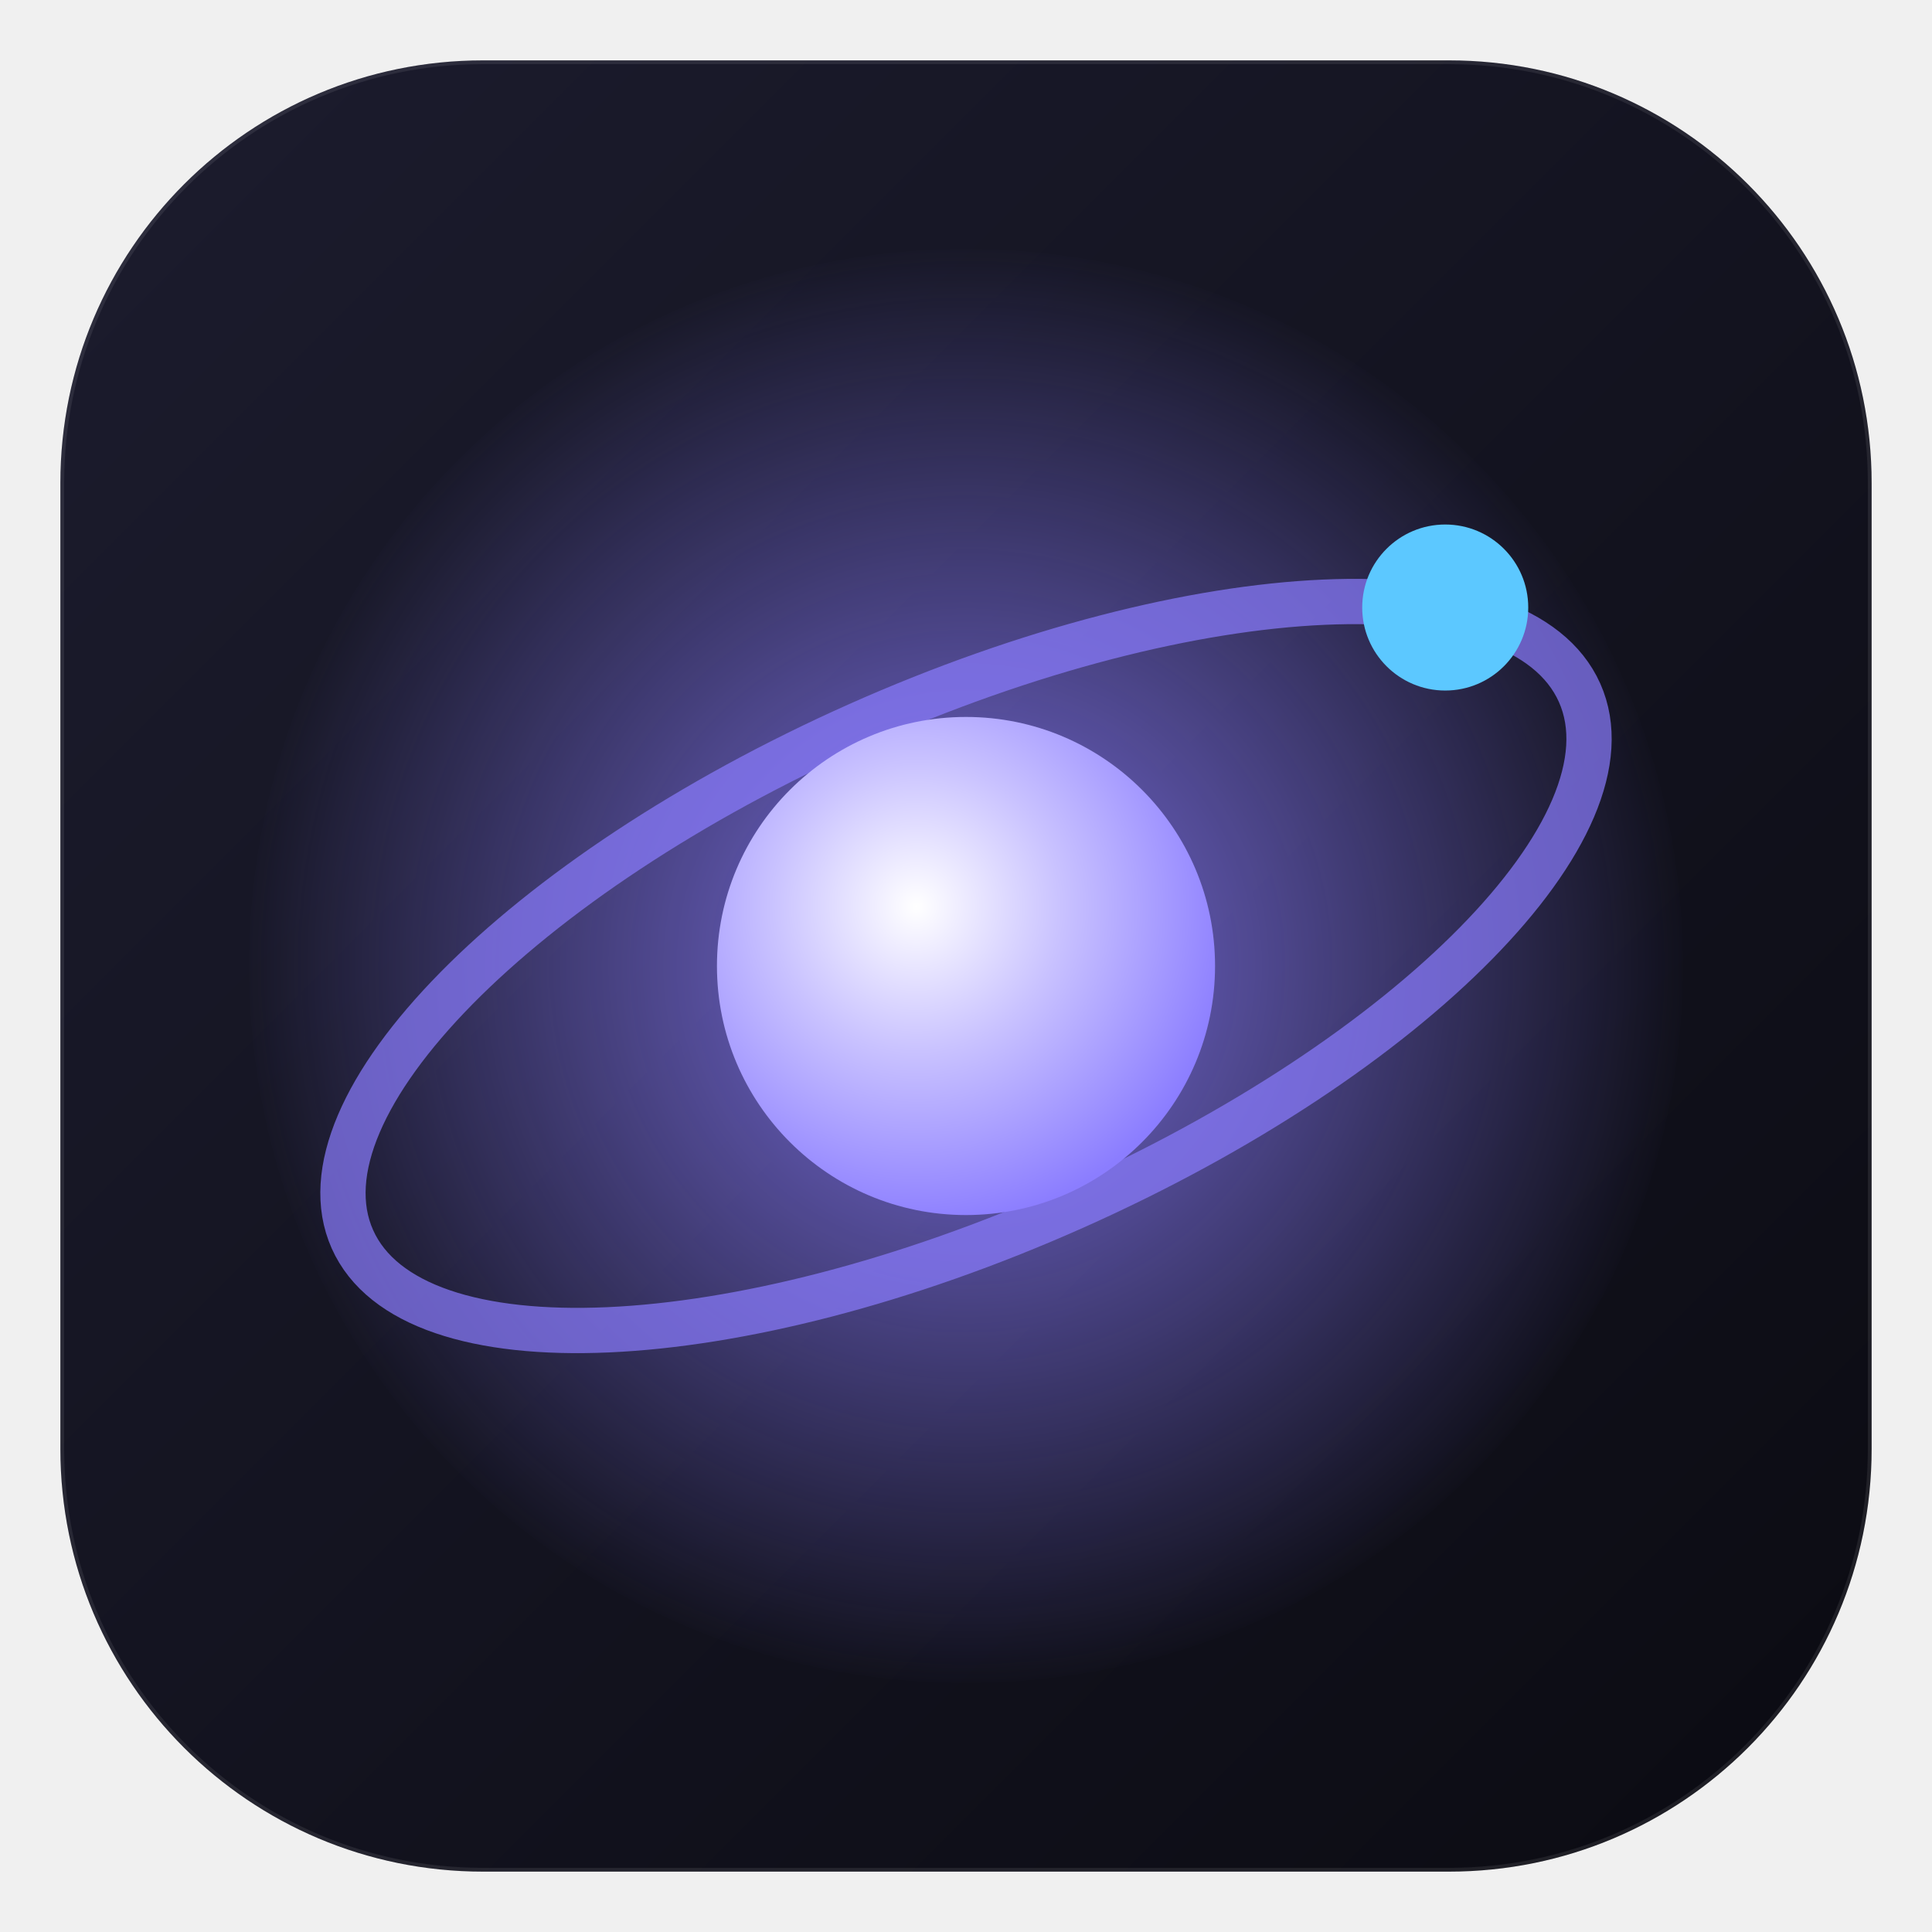
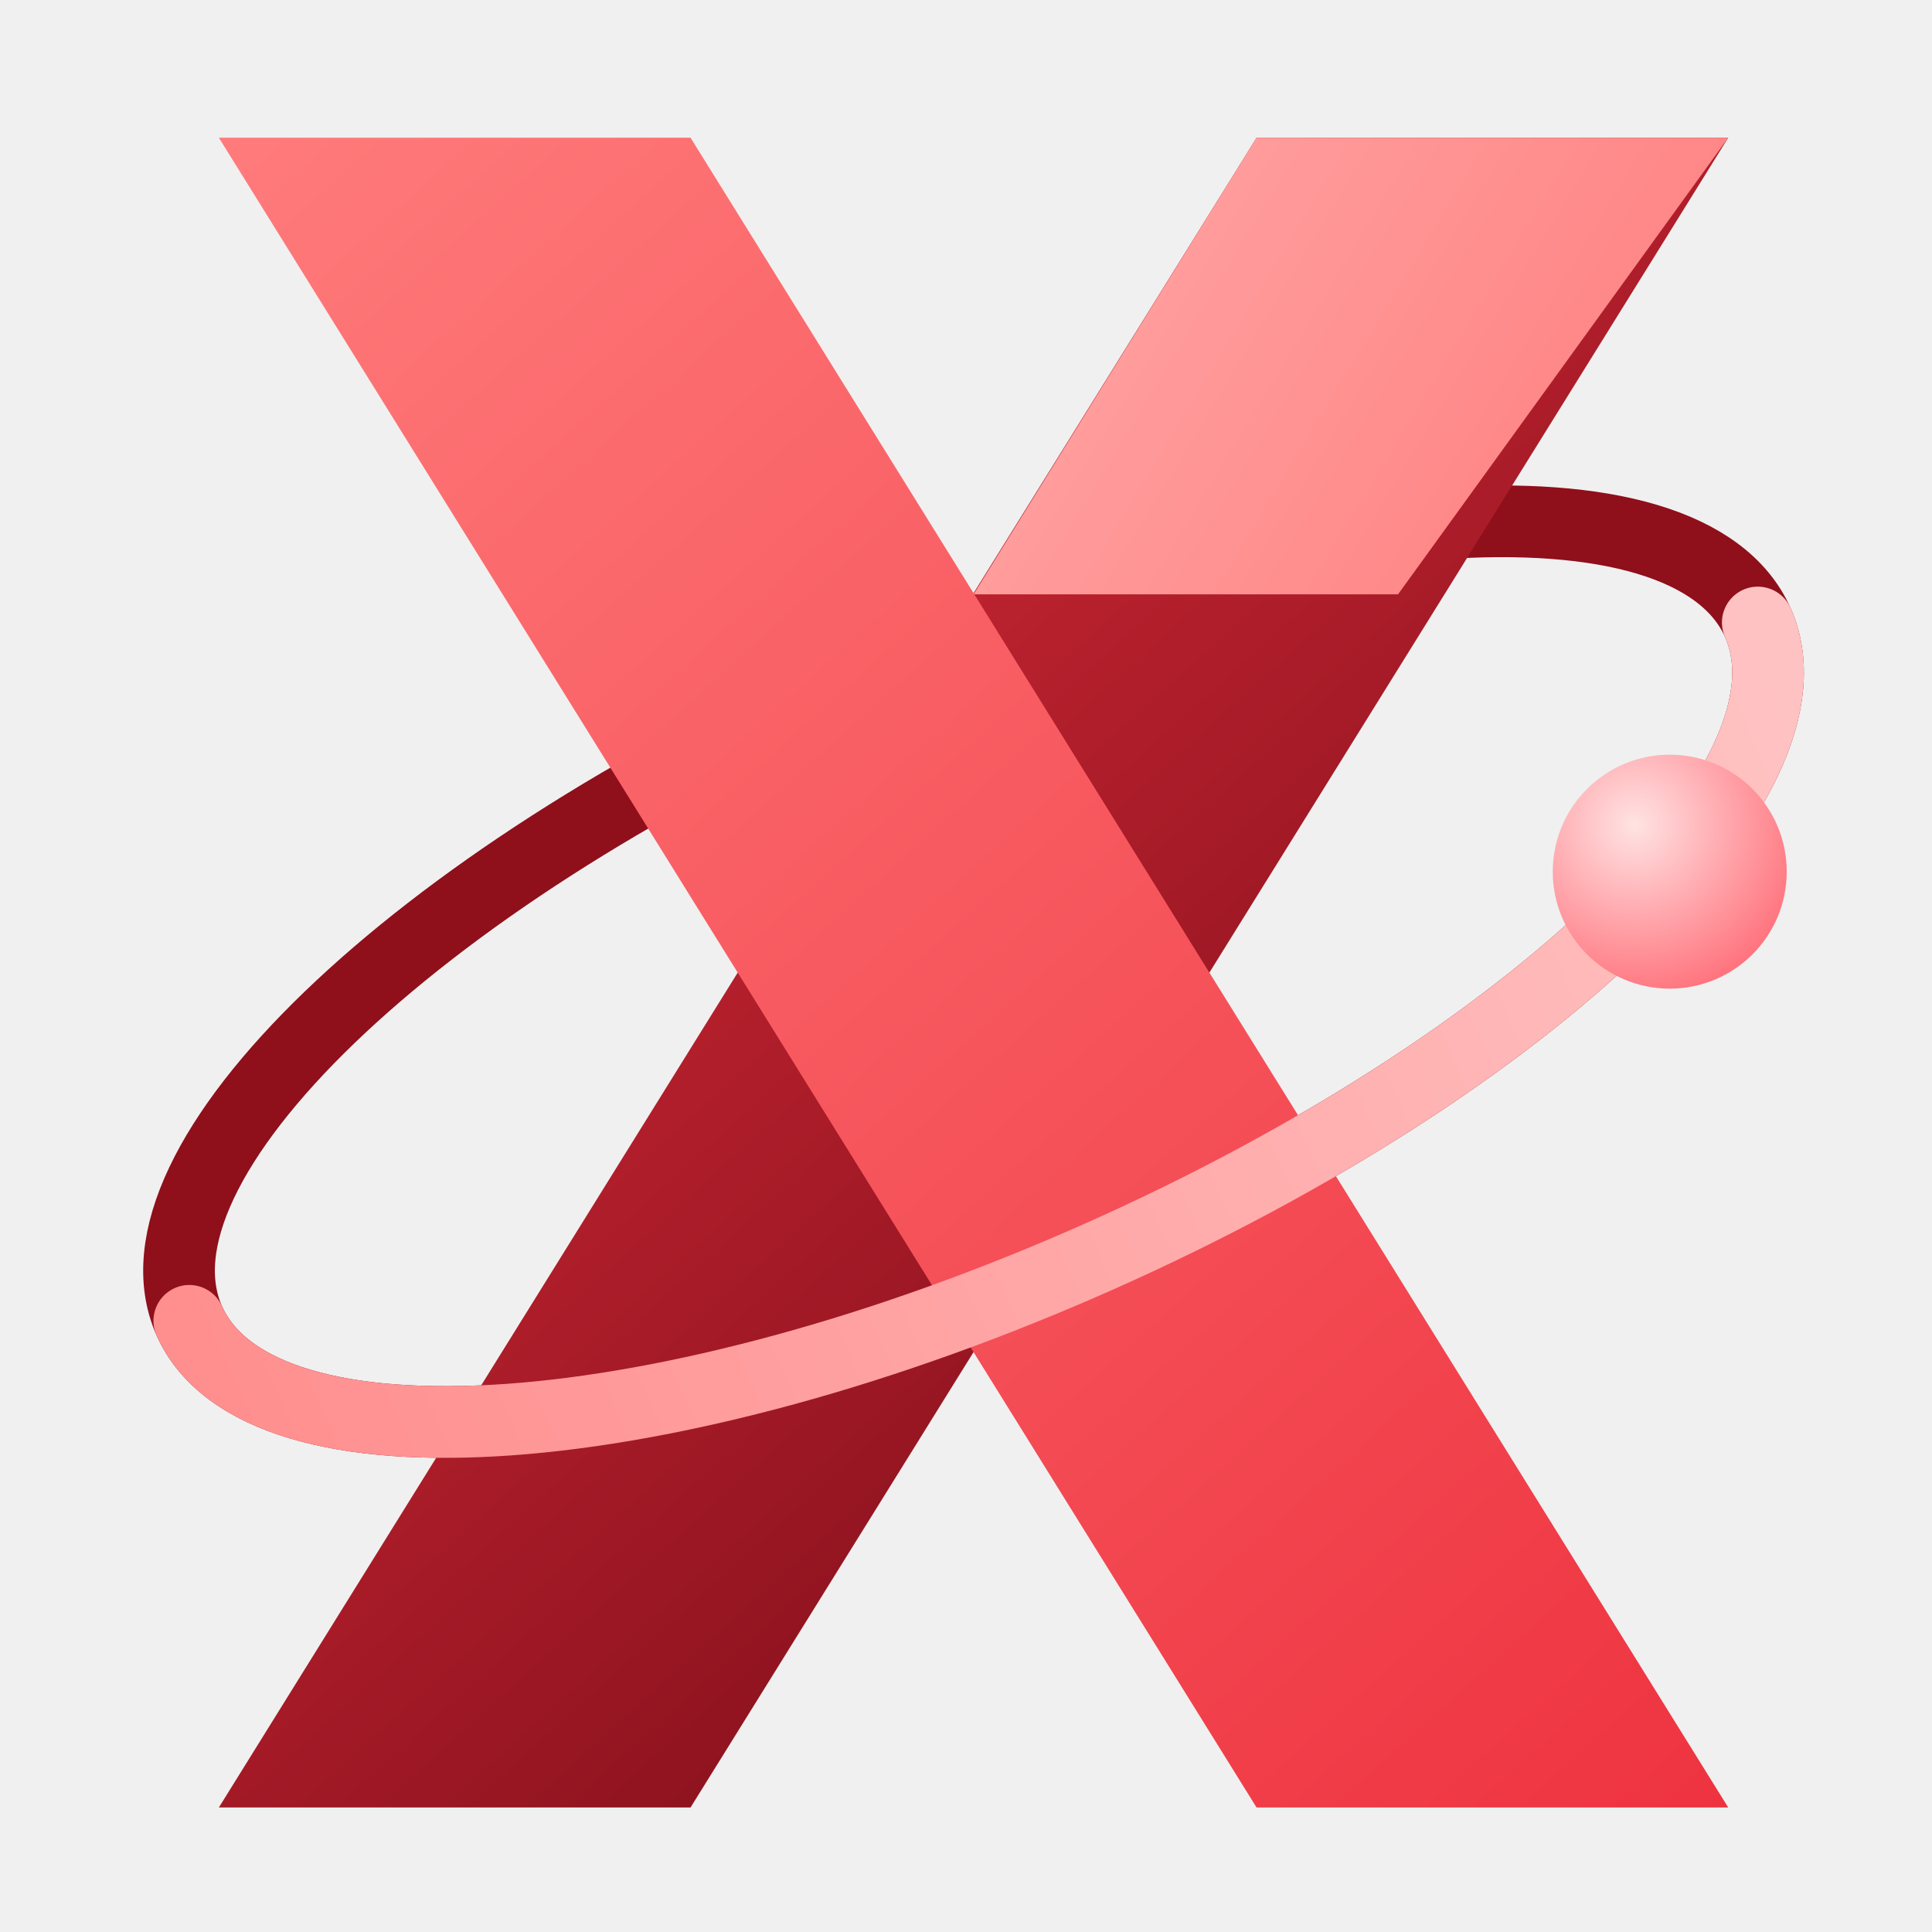
- <svg xmlns="http://www.w3.org/2000/svg" width="512" height="512" viewBox="0 0 512 512">
+ <svg xmlns="http://www.w3.org/2000/svg" viewBox="0 0 1024 1024">
  <defs>
-     <linearGradient id="tile" x1="0" y1="0" x2="1" y2="1">
-       <stop offset="0" stop-color="#1c1c2e" />
-       <stop offset="1" stop-color="#0b0b12" />
+     <linearGradient id="g0" gradientUnits="userSpaceOnUse" x1="116" y1="73" x2="916" y2="958">
+       <stop offset="0" stop-color="#EE3340" />
+       <stop offset="1" stop-color="#650511" />
    </linearGradient>
-     <radialGradient id="glow" cx="0.5" cy="0.5" r="0.5">
-       <stop offset="0" stop-color="#b3a8ff" stop-opacity="0.95" />
-       <stop offset="0.35" stop-color="#8b7dff" stop-opacity="0.55" />
-       <stop offset="1" stop-color="#8b7dff" stop-opacity="0" />
-     </radialGradient>
-     <radialGradient id="core" cx="0.4" cy="0.38" r="0.65">
-       <stop offset="0" stop-color="#ffffff" />
-       <stop offset="0.45" stop-color="#c9c2ff" />
-       <stop offset="1" stop-color="#8b7dff" />
+     <linearGradient id="g1" gradientUnits="userSpaceOnUse" x1="516" y1="73" x2="916" y2="315">
+       <stop offset="0" stop-color="#FFA8A8" />
+       <stop offset="1" stop-color="#FF7B7B" />
+     </linearGradient>
+     <linearGradient id="g2" gradientUnits="userSpaceOnUse" x1="116" y1="73" x2="916" y2="958">
+       <stop offset="0" stop-color="#FF7B7B" />
+       <stop offset="1" stop-color="#EE3340" />
+     </linearGradient>
+     <linearGradient id="orb" x1="0" y1="0" x2="1" y2="0">
+       <stop offset="0" stop-color="#FF8F8F" />
+       <stop offset="1" stop-color="#FFC2C2" />
+     </linearGradient>
+     <radialGradient id="pl" cx="0.35" cy="0.3" r="0.8">
+       <stop offset="0" stop-color="#FFE3E3" />
+       <stop offset="1" stop-color="#FF6B76" />
    </radialGradient>
  </defs>
-   <rect x="16" y="16" width="480" height="480" rx="112" fill="url(#tile)" />
-   <rect x="16.5" y="16.5" width="479" height="479" rx="111.5" fill="none" stroke="#ffffff" stroke-opacity="0.08" />
-   <circle cx="256" cy="256" r="190" fill="url(#glow)" />
-   <ellipse cx="256" cy="256" rx="178" ry="70" fill="none" stroke="#8b7dff" stroke-opacity="0.7" stroke-width="12" transform="rotate(-24 256 256)" />
-   <circle cx="256" cy="256" r="66" fill="url(#core)" />
-   <circle cx="383" cy="161" r="22" fill="#5cc8ff" />
+   <g transform="rotate(-24 516 515)">
+     <ellipse cx="516" cy="515" rx="455" ry="165" fill="none" stroke="#8F0F1B" stroke-width="38" />
+   </g>
+   <polygon points="916,73 666,73 116,958 366,958" fill="url(#g0)" />
+   <polygon points="916,73 666,73 516,315 741,315" fill="url(#g1)" />
+   <polygon points="116,73 366,73 916,958 666,958" fill="url(#g2)" />
+   <g transform="rotate(-24 516 515)">
+     <path d="M 61 515 A 455 165 0 0 0 971 515" fill="none" stroke="url(#orb)" stroke-width="38" stroke-linecap="round" />
+   </g>
+   <circle cx="885" cy="462" r="62" fill="url(#pl)" />
</svg>
